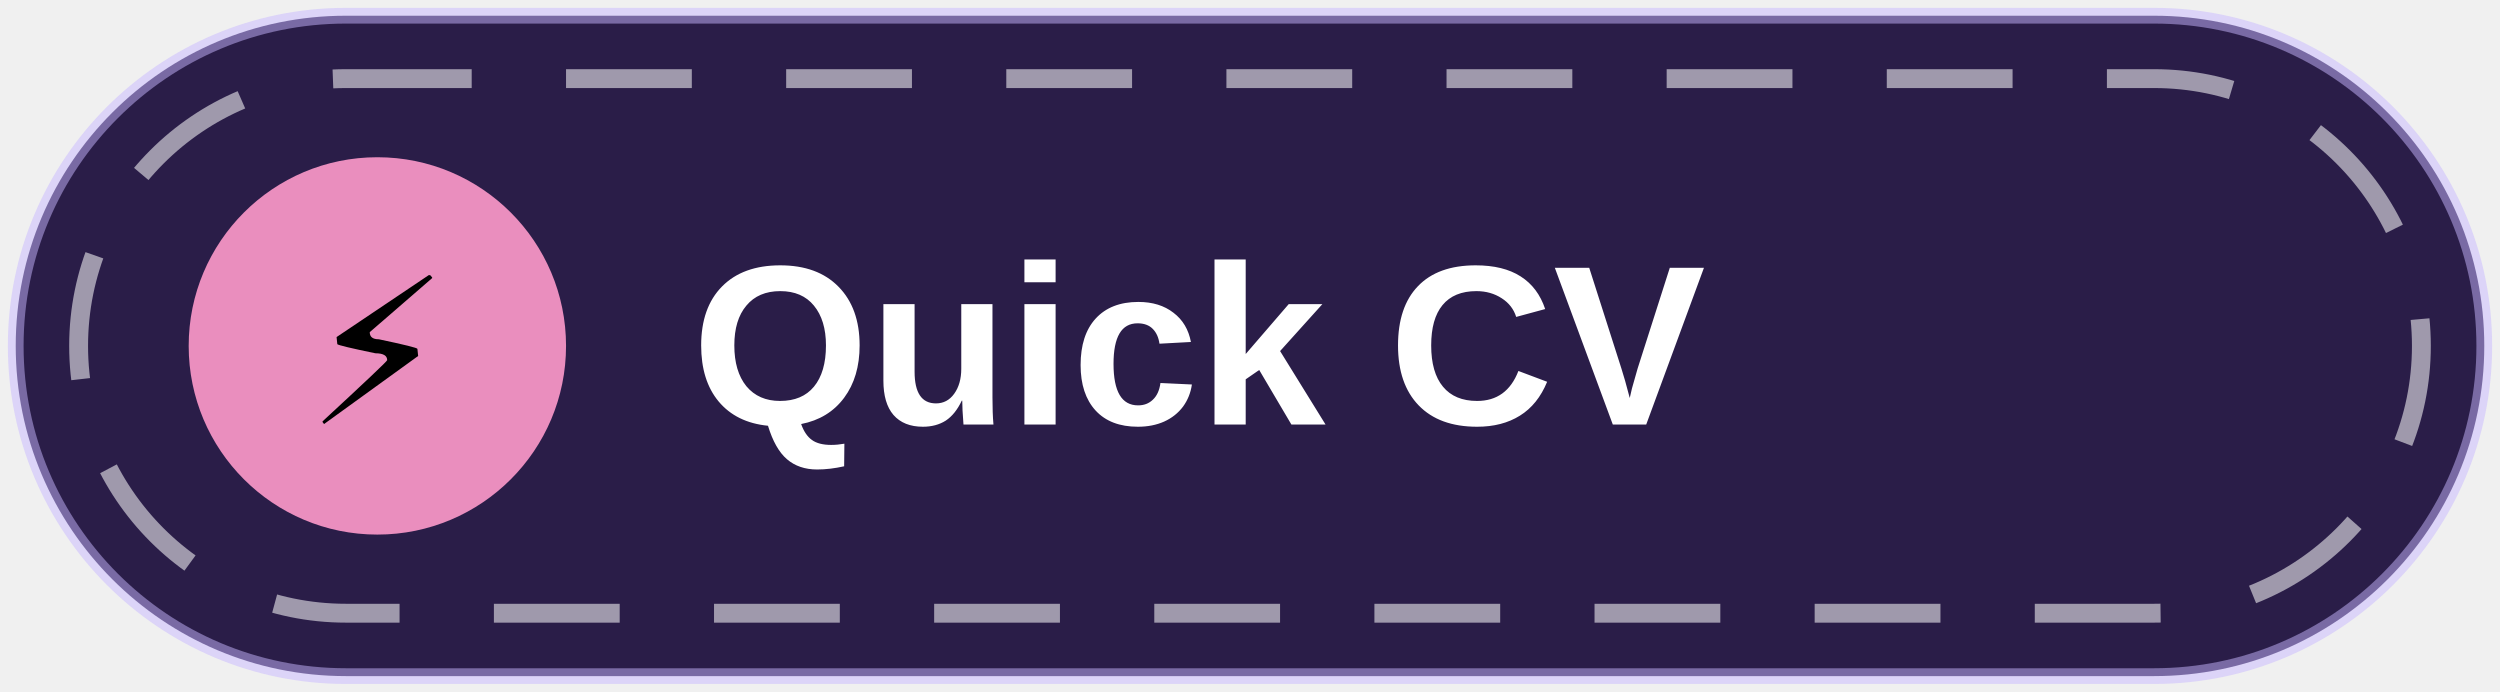
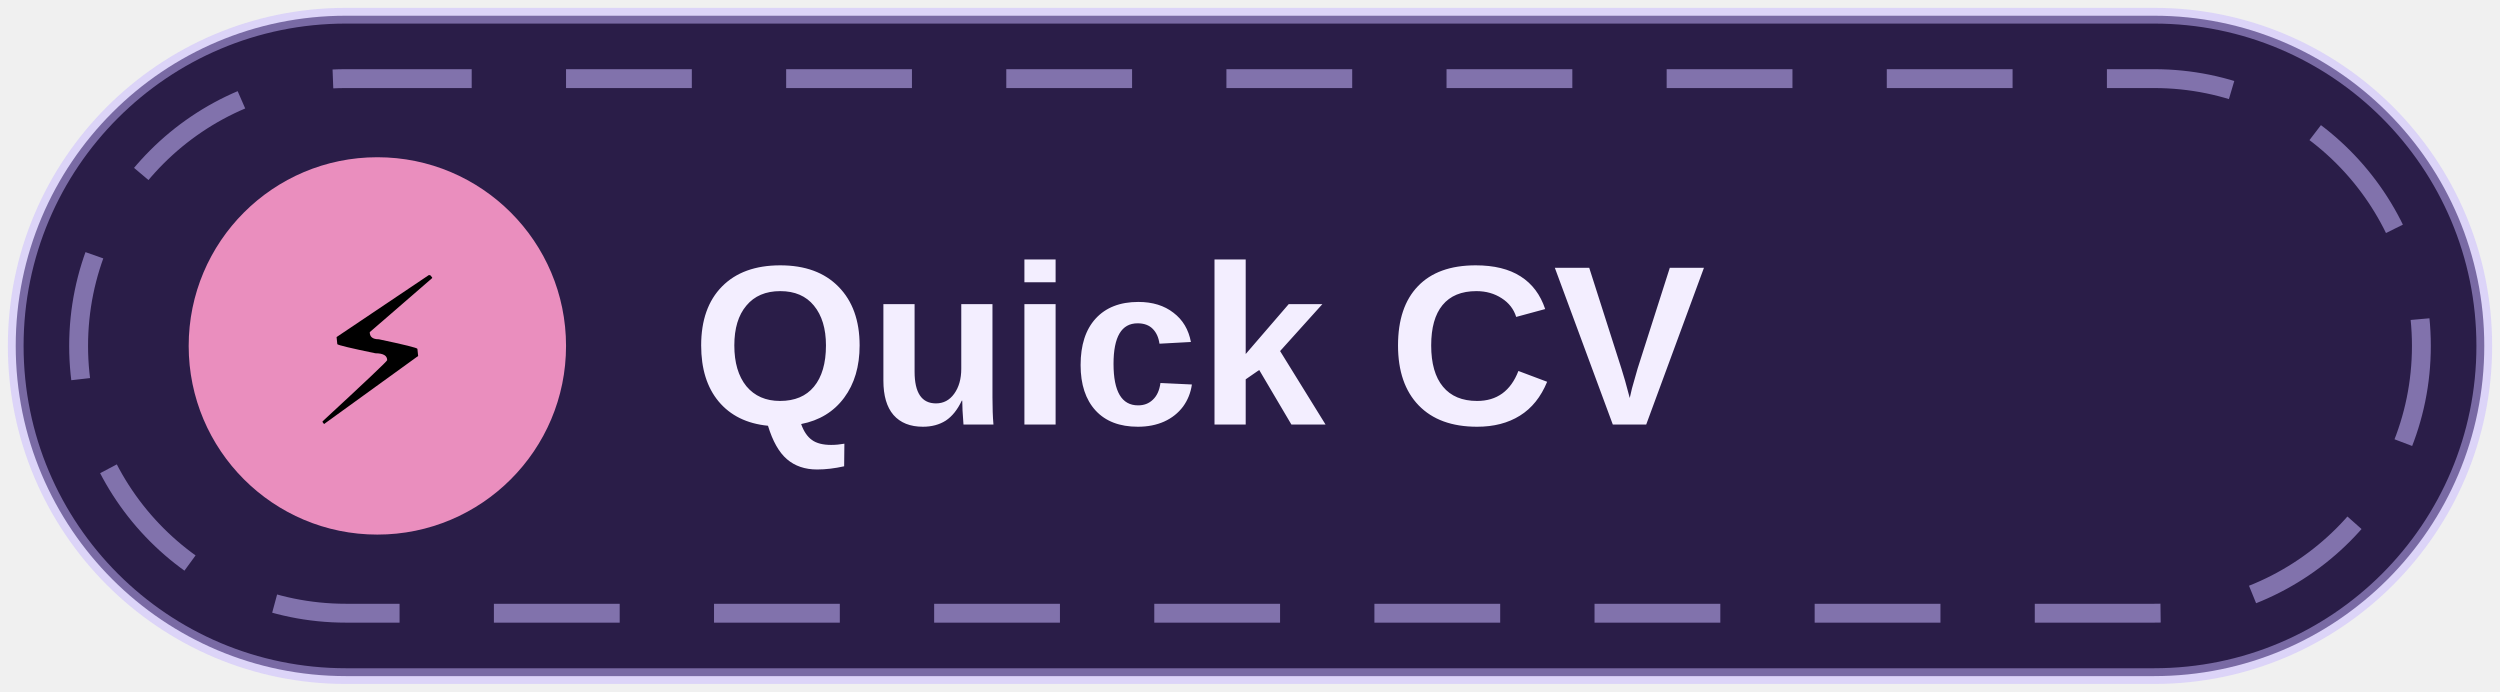
<svg xmlns="http://www.w3.org/2000/svg" viewBox="0 0 159 44" width="159" height="44" role="img" aria-label="Quick CV">
  <style>
-   .stitch{stroke-dasharray:8 6;animation:sew 3s linear infinite}@keyframes sew{to{stroke-dashoffset:-28}}
+   .stitch{stroke-dasharray:8 6}
  .tw{animation:tw 2.2s ease-in-out infinite}@keyframes tw{50%{opacity:.25}}
  .flo{animation:flo 4s ease-in-out infinite}@keyframes flo{50%{transform:translateY(-6px)}}
-   .draw{stroke-dasharray:420;stroke-dashoffset:420;animation:draw 3.2s ease-in-out infinite alternate}@keyframes draw{to{stroke-dashoffset:0}}
+   .draw{}
  .av-eyes{transform-origin:100px 105px;animation:blink 5s infinite}@keyframes blink{0%,94%,100%{transform:scaleY(1)}97%{transform:scaleY(.1)}}
  .av-sparkle{animation:tw 1.6s infinite}
  @media (prefers-reduced-motion:reduce){*{animation:none!important}}</style>
  <defs>
    <linearGradient id="cg" x1="0" x2="1">
      <stop offset="0" stop-color="#B79CFF" />
      <stop offset="1" stop-color="#FF5C9A" />
    </linearGradient>
  </defs>
  <rect x="1" y="1" width="157" height="42" rx="21" fill="#2A1D48" stroke="#C9B8FF" stroke-opacity=".5" />
-   <rect x="5" y="5" width="149" height="34" rx="17" fill="none" stroke="#fff" stroke-opacity=".55" stroke-width="1.2" class="stitch" />
+   <rect x="5" y="5" width="149" height="34" rx="17" fill="none" stroke="#C9B8FF" stroke-opacity=".55" stroke-width="1.2" class="stitch" />
  <circle cx="24" cy="22" r="12" fill="#FF9ACB" fill-opacity="0.9" />
  <text x="24" y="27" text-anchor="middle" font-size="13">⚡</text>
-   <text x="44" y="27" font-family="'Segoe UI',Arial,sans-serif" font-size="14.5" font-weight="700" fill="#fff">Quick CV</text>
+   <text x="44" y="27" font-family="'Segoe UI',Arial,sans-serif" font-size="14.5" font-weight="700" fill="#F3EEFF">Quick CV</text>
</svg>
